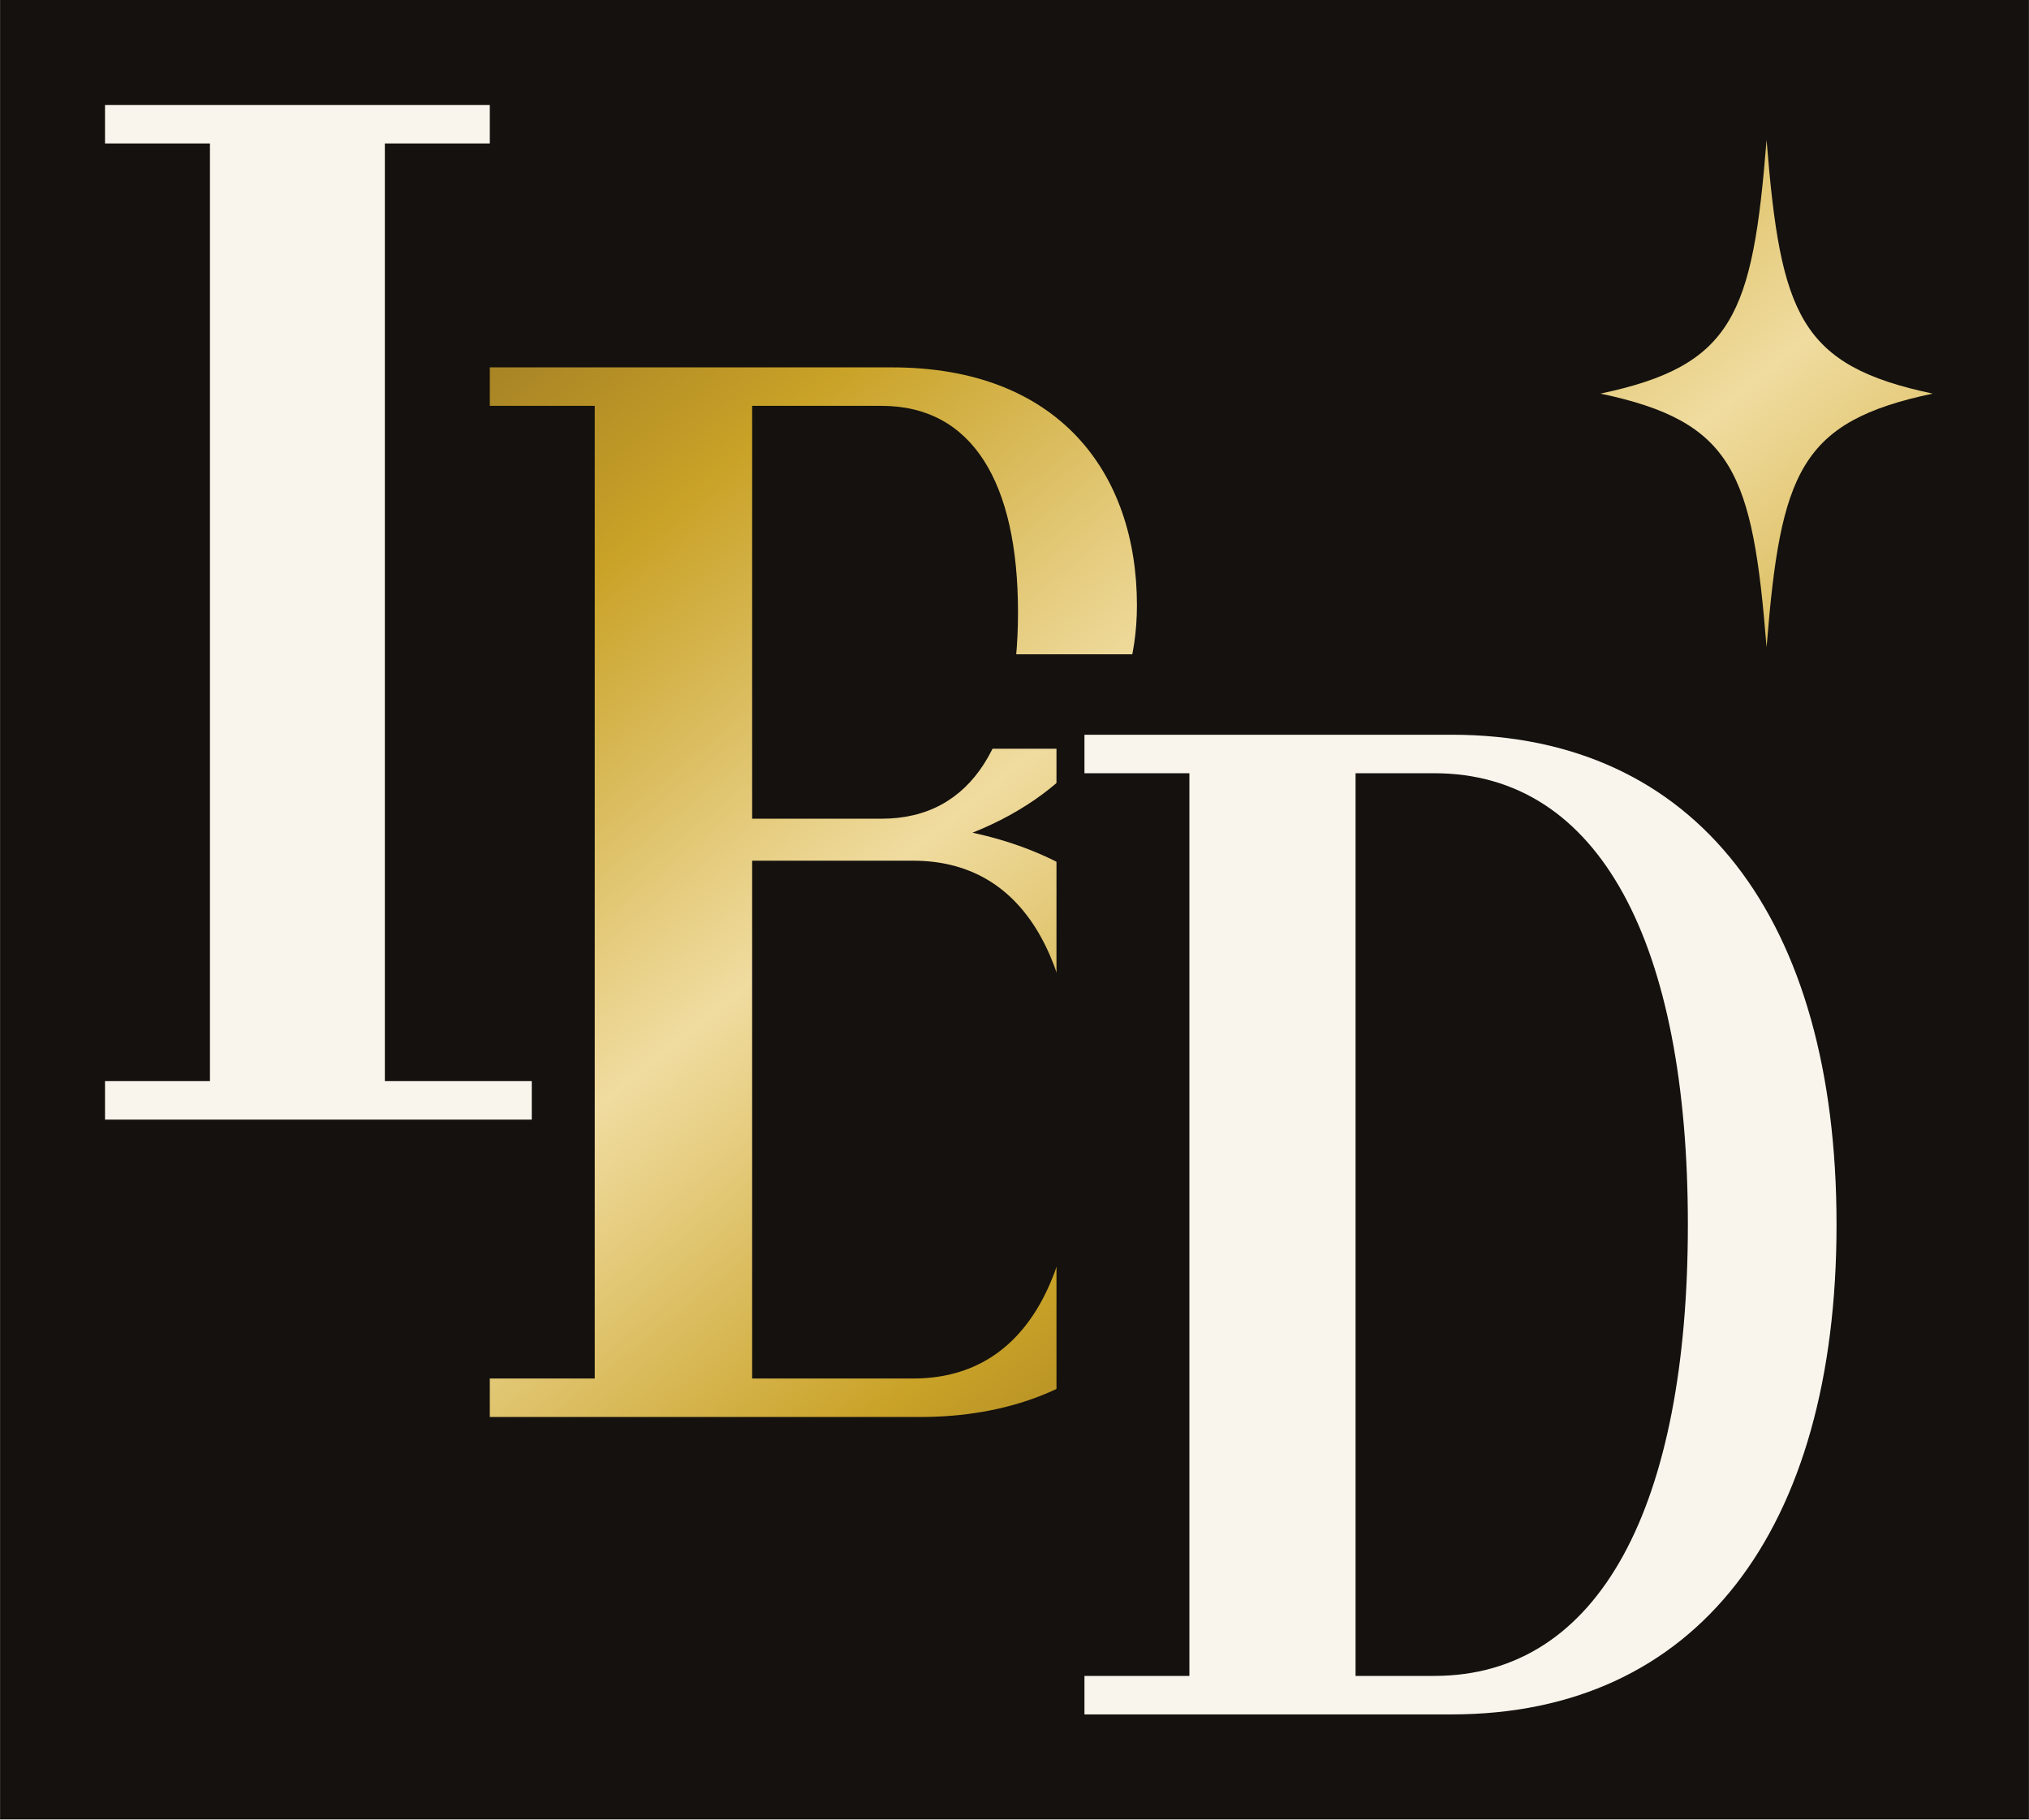
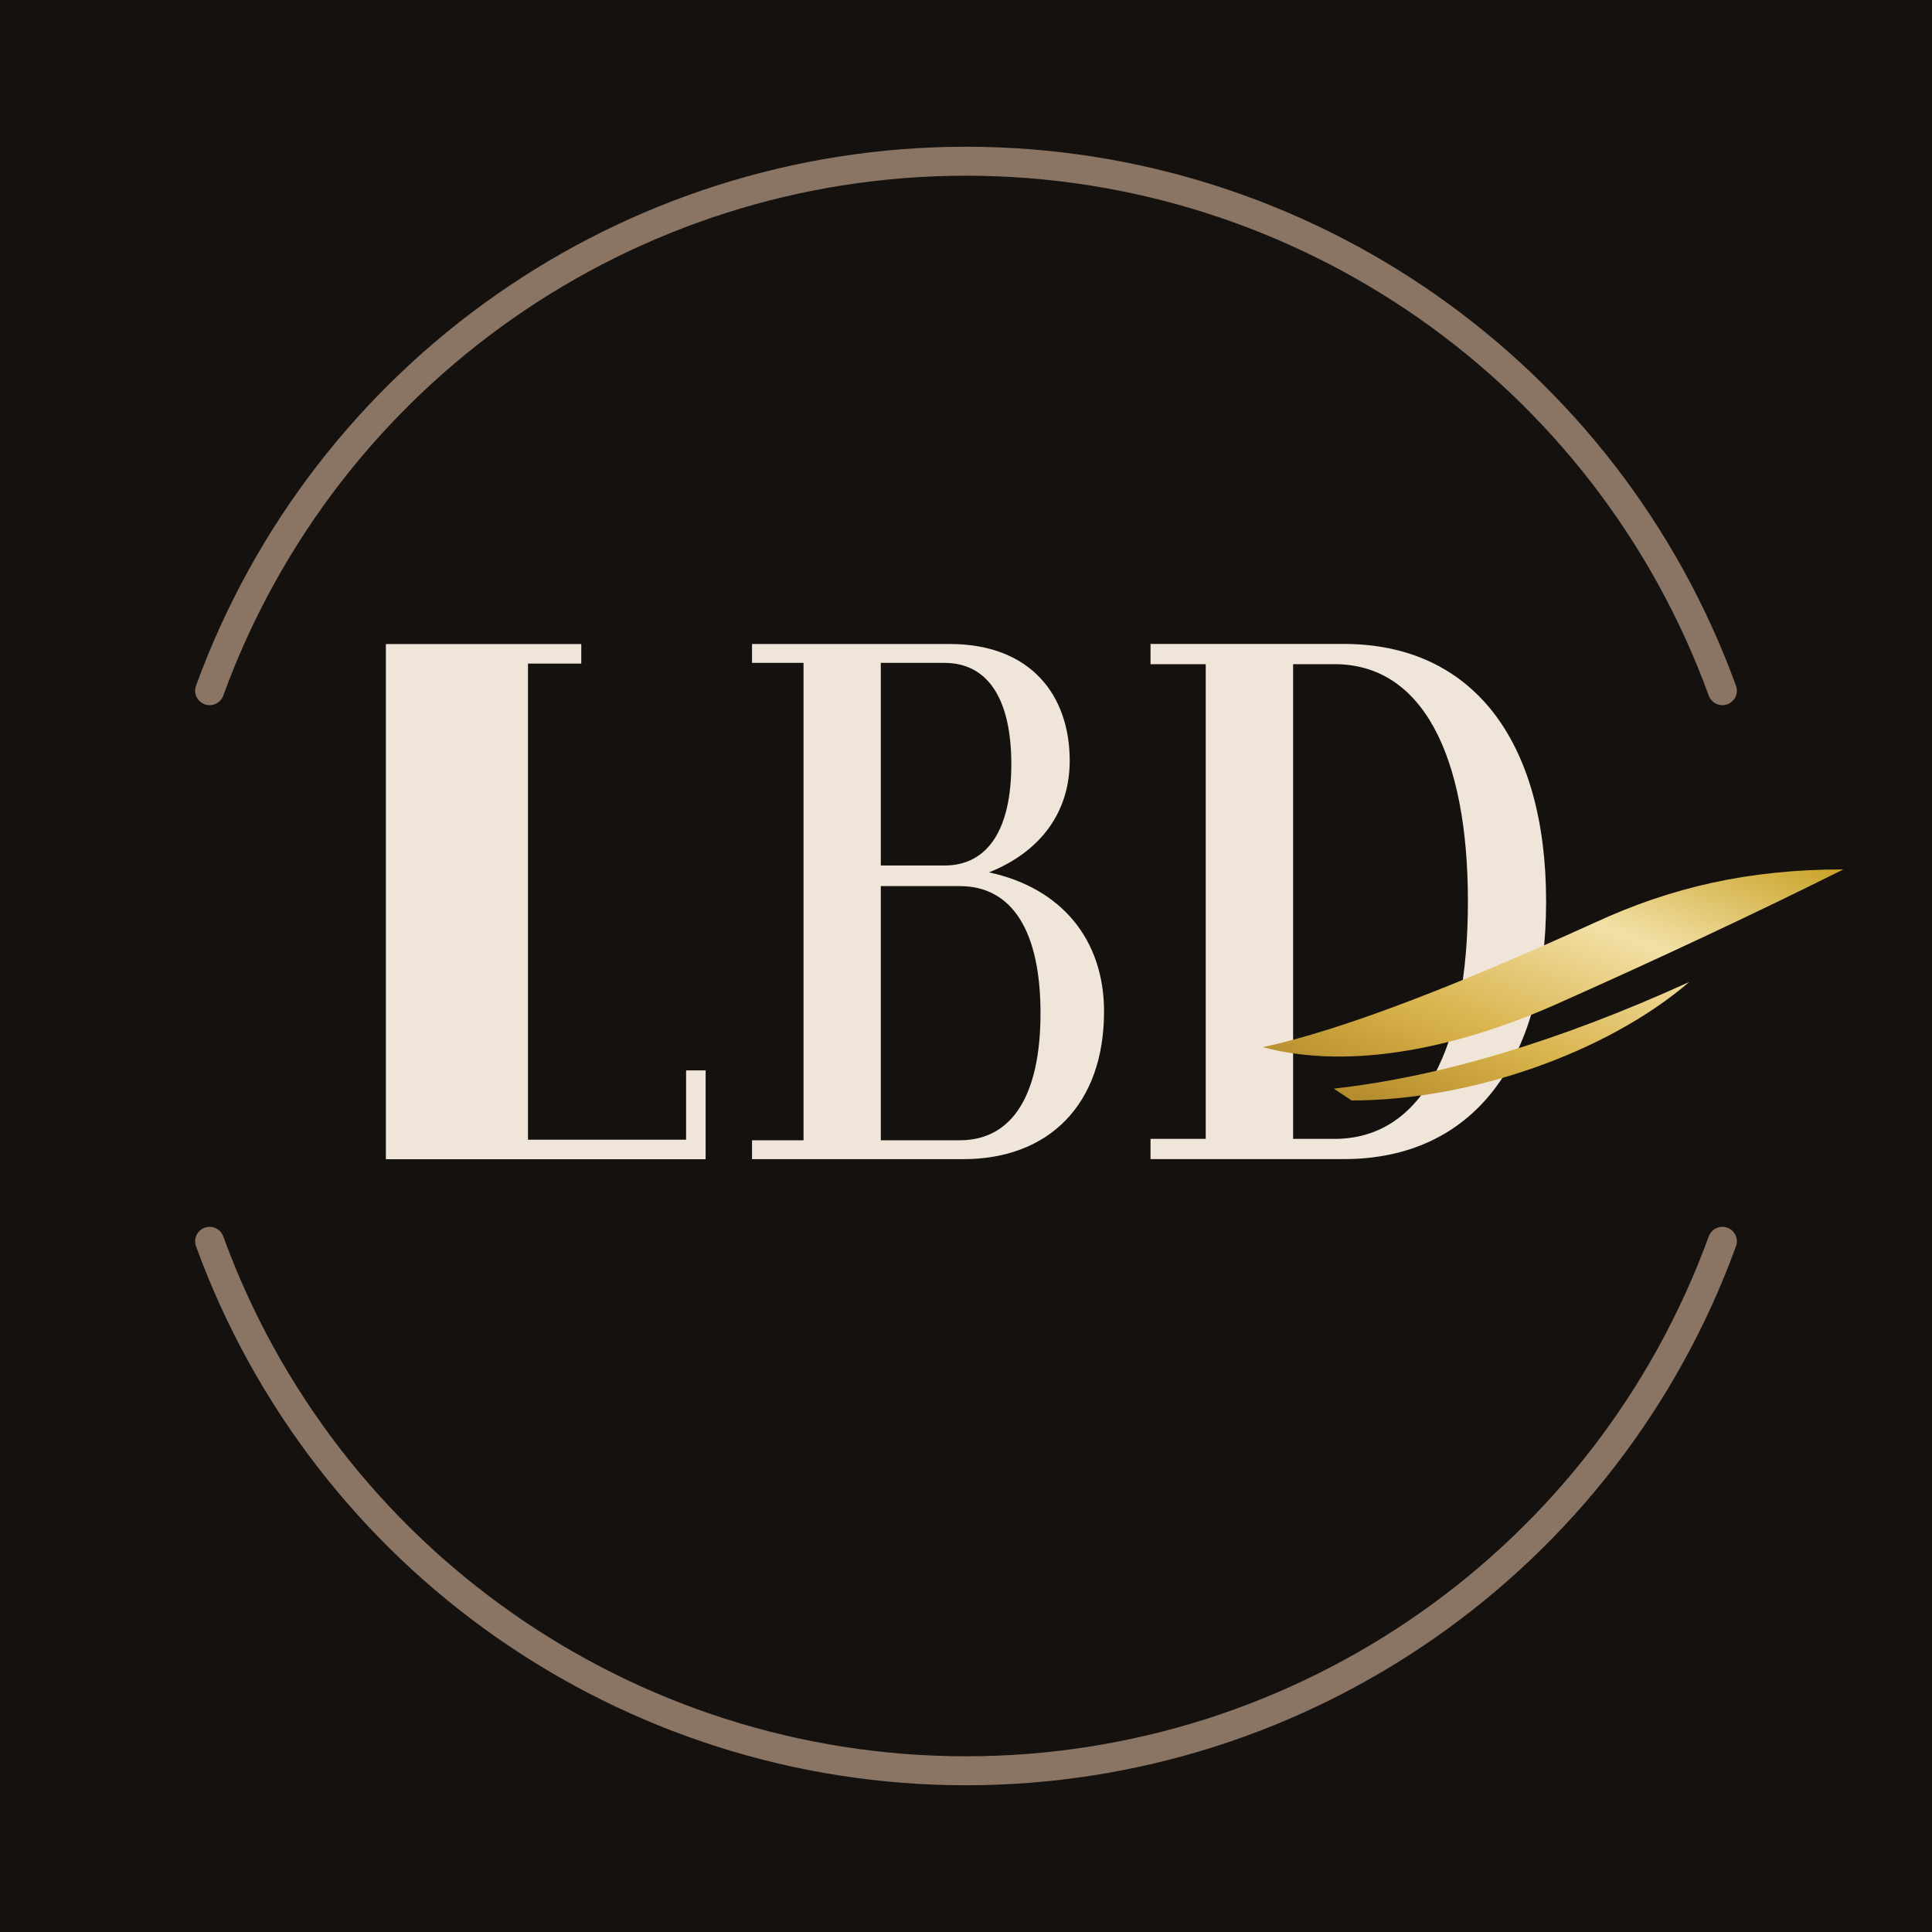
- <svg xmlns="http://www.w3.org/2000/svg" viewBox="-4 0 116 104" width="1024" height="918">
+ <svg xmlns="http://www.w3.org/2000/svg" viewBox="0 0 120 120" width="1024" height="1024">
  <defs>
-     <linearGradient id="gold" x1="20" y1="18" x2="80" y2="92" gradientUnits="userSpaceOnUse">
-       <stop offset="0%" stop-color="#8C6A24" />
-       <stop offset="25%" stop-color="#C9A227" />
-       <stop offset="50%" stop-color="#F0DCA0" />
-       <stop offset="75%" stop-color="#C9A227" />
-       <stop offset="100%" stop-color="#8C6A24" />
-     </linearGradient>
-     <linearGradient id="goldH" x1="0" y1="0" x2="1" y2="0">
-       <stop offset="0%" stop-color="#8C6A24" />
-       <stop offset="25%" stop-color="#C9A227" />
-       <stop offset="50%" stop-color="#F0DCA0" />
-       <stop offset="75%" stop-color="#C9A227" />
-       <stop offset="100%" stop-color="#8C6A24" />
+     <linearGradient id="or" x1="0" y1="1" x2="1" y2="0">
+       <stop offset="0%" stop-color="#A97F22" />
+       <stop offset="33%" stop-color="#D8B24A" />
+       <stop offset="67%" stop-color="#F2E0A6" />
+       <stop offset="100%" stop-color="#C9A227" />
    </linearGradient>
  </defs>
-   <rect x="-4" y="0" width="116" height="104" fill="#14110E" />
-   <g transform="translate(0 0) scale(1)">
-     <mask id="m2-cutB" maskUnits="userSpaceOnUse" x="-20" y="-20" width="140" height="140">
-       <rect x="-20" y="-20" width="140" height="140" fill="white" />
-       <path d="M30,24 H45 V24 H53 C62.5,24 67,30 67,37.6 C67,43.6 63.6,48.2 57.6,50.6 C66,52.4 71,58.4 71,66.8 C71,77.6 64.6,84 54.6,84 H30 V81.8 H36 V26.2 H30 Z M45,26.2 V49.8 H52.4 C57.6,49.8 60.2,45.4 60.2,38 C60.2,30.6 57.6,26.2 52.4,26.2 Z M45,52.2 V81.8 H54.2 C60.4,81.8 63.6,76.4 63.6,67 C63.6,57.6 60.4,52.2 54.2,52.2 Z" transform="translate(-6 -3)" fill="black" fill-rule="evenodd" stroke="black" stroke-width="3.2" stroke-linejoin="round" />
-     </mask>
-     <mask id="m2-cutD" maskUnits="userSpaceOnUse" x="-20" y="-20" width="140" height="140">
-       <rect x="-20" y="-20" width="140" height="140" fill="white" />
-       <path d="M51,40 H72 C86,40 94,50.5 94,68 C94,85.5 86,96 72,96 H51 V93.8 H57 V42.2 H51 Z M66.5,42.2 V93.8 H71 C80.5,93.8 85.5,84 85.5,68 C85.5,52 80.5,42.2 71,42.2 Z" transform="translate(7 2)" fill="black" fill-rule="evenodd" stroke="black" stroke-width="3.2" stroke-linejoin="round" />
-     </mask>
-     <path d="M4,8 H26 V10.2 H20 V63.8 H37.8 V56 H40 V66 H4 V63.8 H10 V10.2 H4 Z" fill="#FAF5EC" transform="translate(-2 -2)" mask="url(#m2-cutB)" />
-     <path d="M30,24 H45 V24 H53 C62.5,24 67,30 67,37.6 C67,43.6 63.6,48.2 57.6,50.6 C66,52.4 71,58.4 71,66.8 C71,77.6 64.6,84 54.6,84 H30 V81.8 H36 V26.2 H30 Z M45,26.2 V49.8 H52.4 C57.6,49.8 60.2,45.4 60.2,38 C60.2,30.6 57.6,26.2 52.4,26.2 Z M45,52.2 V81.8 H54.2 C60.4,81.8 63.6,76.4 63.6,67 C63.6,57.6 60.4,52.2 54.2,52.2 Z" transform="translate(-6 -3)" fill="url(#gold)" fill-rule="evenodd" mask="url(#m2-cutD)" />
-     <path d="M51,40 H72 C86,40 94,50.5 94,68 C94,85.5 86,96 72,96 H51 V93.8 H57 V42.2 H51 Z M66.5,42.2 V93.8 H71 C80.5,93.8 85.5,84 85.5,68 C85.5,52 80.5,42.2 71,42.2 Z" transform="translate(7 2)" fill="#FAF5EC" fill-rule="evenodd" />
-     <path d="M88,11 C88.8,21 89.9,23.9 97.5,25.5 C89.9,27.1 88.8,30 88,40 C87.2,30 86.1,27.1 78.5,25.5 C86.1,23.9 87.2,21 88,11 Z" fill="url(#gold)" transform="translate(9 -3)" />
+   <rect width="120" height="120" fill="#14110E" />
+   <g fill="none" stroke="#8A7565" stroke-width="1.8" stroke-linecap="round">
+     <path d="M13.02,42.90 A50,50 0 0 1 106.98,42.90" />
+     <path d="M106.98,77.10 A50,50 0 0 1 13.02,77.10" />
  </g>
+   <path d="M4,8 H26 V10.2 H20 V63.8 H37.8 V56 H40 V66 H4 Z" transform="translate(21.76 35.59) scale(0.5517)" fill="#EFE5D8" fill-rule="evenodd" />
+   <path d="M30,24 H45 V24 H53 C62.5,24 67,30 67,37.6 C67,43.6 63.6,48.2 57.6,50.6 C66,52.4 71,58.4 71,66.8 C71,77.6 64.6,84 54.6,84 H30 V81.8 H36 V26.2 H30 Z M45,26.2 V49.8 H52.4 C57.6,49.8 60.2,45.4 60.2,38 C60.2,30.6 57.6,26.2 52.4,26.2 Z M45,52.2 V81.8 H54.2 C60.4,81.8 63.6,76.4 63.6,67 C63.6,57.6 60.4,52.2 54.2,52.2 Z" transform="translate(30.71 27.20) scale(0.5333)" fill="#EFE5D8" fill-rule="evenodd" />
+   <path d="M51,40 H72 C86,40 94,50.5 94,68 C94,85.5 86,96 72,96 H51 V93.8 H57 V42.2 H51 Z M66.5,42.2 V93.8 H71 C80.5,93.8 85.5,84 85.5,68 C85.5,52 80.5,42.2 71,42.2 Z" transform="translate(42.32 17.14) scale(0.5714)" fill="#EFE5D8" fill-rule="evenodd" />
+   <path d="M0,30 C14,27 34,19 56,9 C69,3 82,0 98,0 C84,7 67,15 49,23 C33,30 15,34 0,30 Z M12,37 C30,35 50,29 72,19 C58,31 35,39 15,39 Z" transform="translate(78.43 54.00) scale(0.368)" fill="url(#or)" />
</svg>
